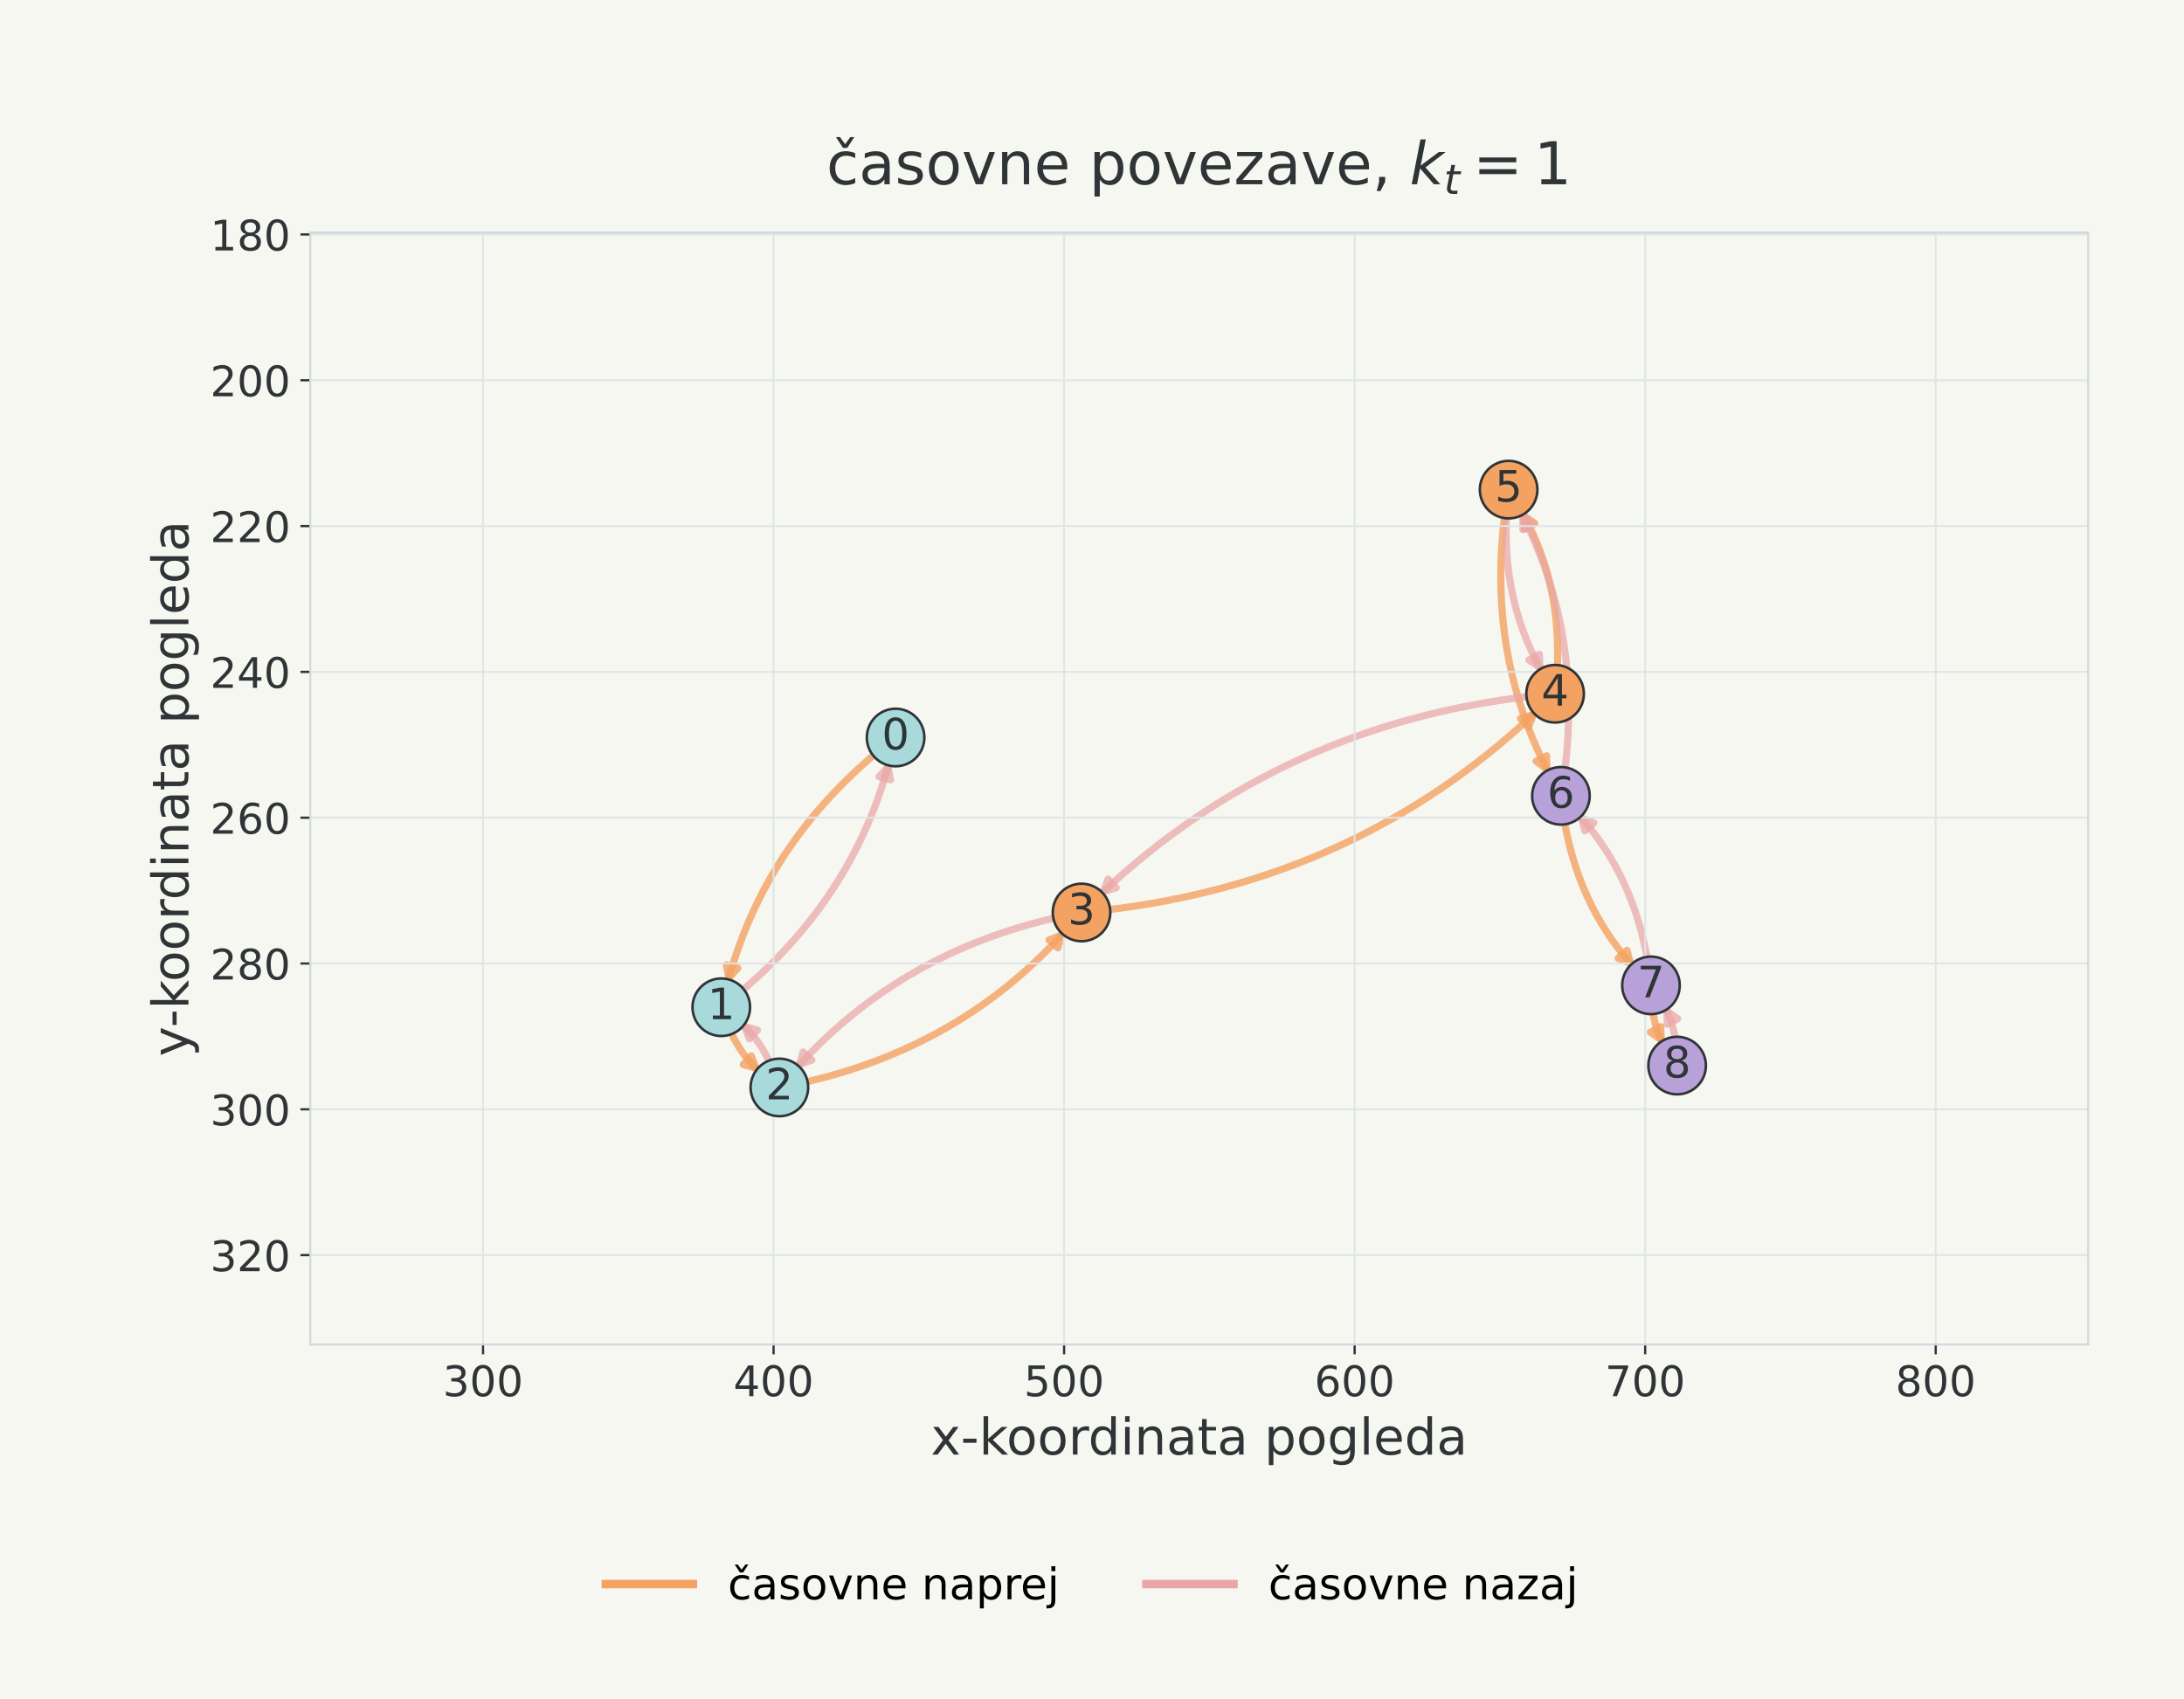
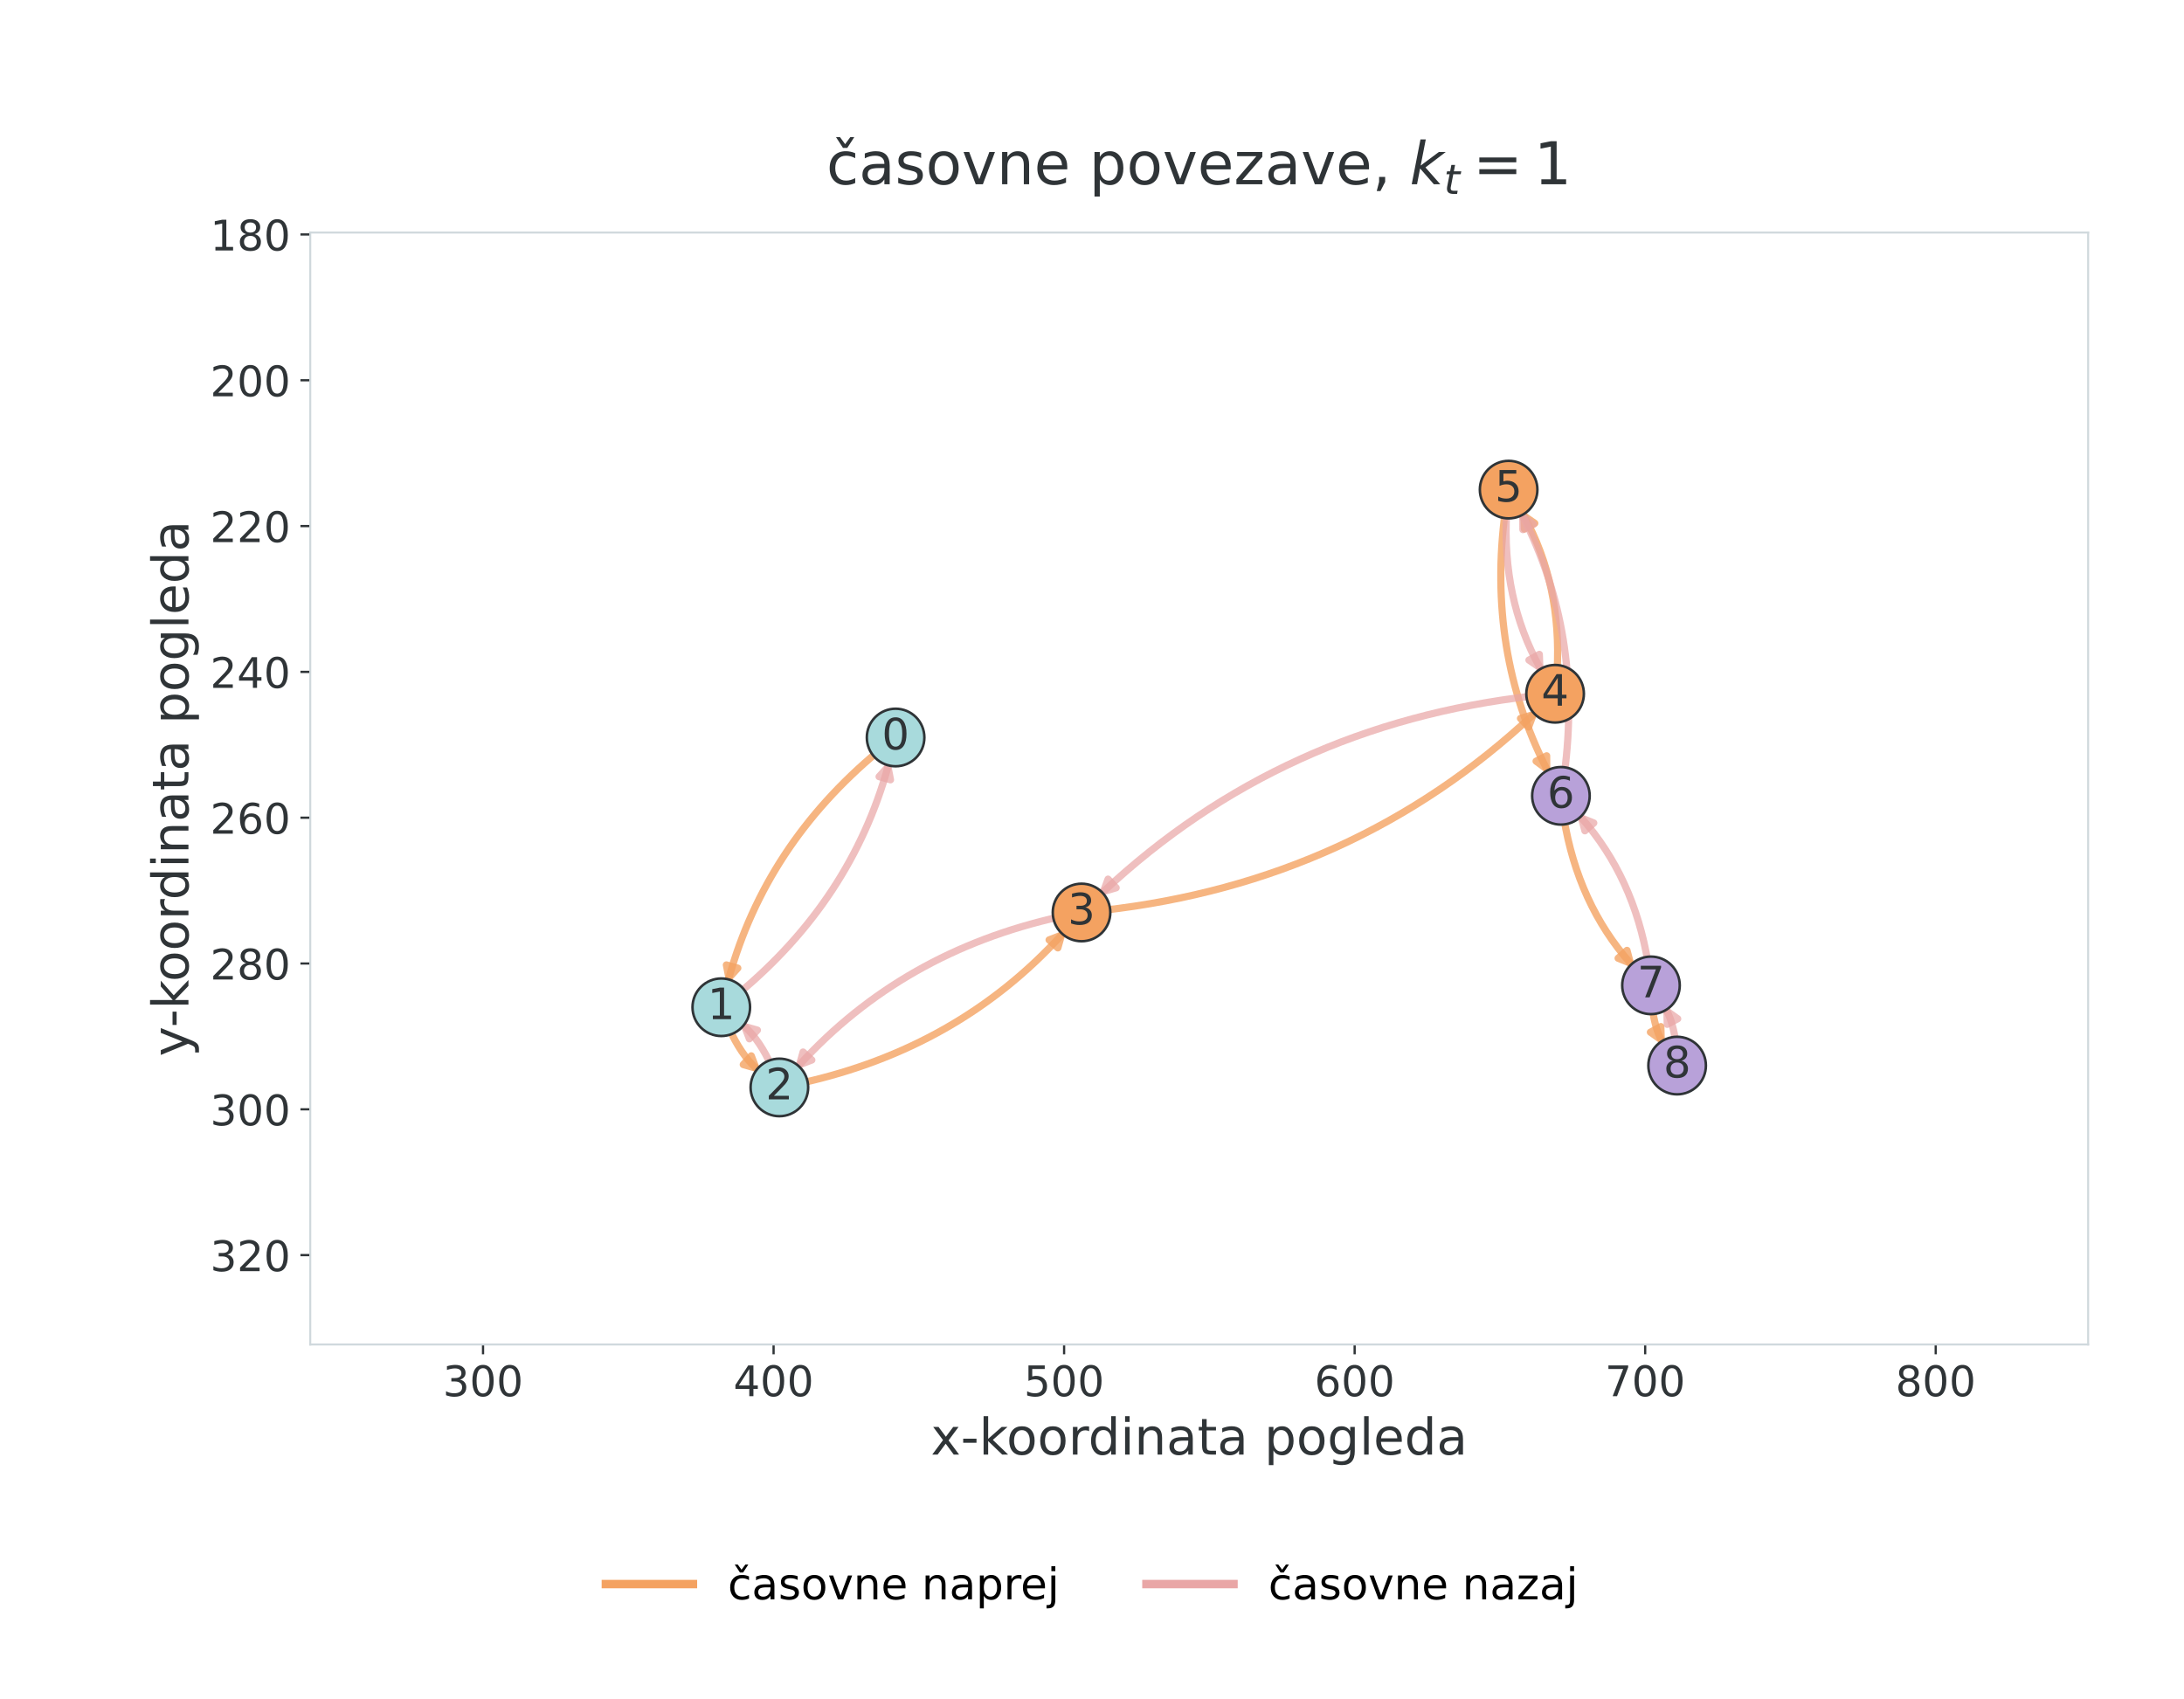
<svg xmlns="http://www.w3.org/2000/svg" xmlns:xlink="http://www.w3.org/1999/xlink" width="777.6pt" height="604.8pt" viewBox="0 0 777.6 604.8" version="1.1">
  <defs>
    <style type="text/css">*{stroke-linejoin: round; stroke-linecap: butt}</style>
  </defs>
  <g id="figure_1">
    <g id="patch_1">
-       <path d="M 0 604.8  L 777.6 604.8  L 777.6 0  L 0 0  z " style="fill: #f7f7f2" />
+       <path d="M 0 604.8  L 777.6 604.8  L 777.6 0  L 0 0  L 0 604.8  z " style="fill: none" />
    </g>
    <g id="axes_1">
      <g id="patch_2">
-         <path d="M 110.468 478.744  L 743.472 478.744  L 743.472 82.808  L 110.468 82.808  z " style="fill: #f7f7f2" />
+         <path d="M 110.468 478.744  L 743.472 478.744  L 743.472 82.808  L 110.468 82.808  L 110.468 478.744  z " style="fill: none" />
      </g>
      <g id="patch_3">
-         <path d="M 312.678 267.539  Q 272.673 300.827 259.526 348.223  " clip-path="url(#p95321282bb)" style="fill: none; opacity: 0.8; stroke: #f4a261; stroke-width: 2.556; stroke-linecap: round" />
-         <path d="M 262.69 344.717  L 259.526 348.223  L 258.62 343.588  z " clip-path="url(#p95321282bb)" style="fill: #f4a261; opacity: 0.8; stroke: #f4a261; stroke-width: 2.556; stroke-linecap: round" />
+         <path d="M 312.678 267.539  Q 272.673 300.827 259.526 348.223  " clip-path="url(#pa29bf0c536)" style="fill: none; opacity: 0.8; stroke: #f4a261; stroke-width: 2.556; stroke-linecap: round" />
+         <path d="M 262.69 344.717  L 259.526 348.223  L 258.62 343.588  z " clip-path="url(#pa29bf0c536)" style="fill: #f4a261; opacity: 0.8; stroke: #f4a261; stroke-width: 2.556; stroke-linecap: round" />
      </g>
      <g id="patch_4">
-         <path d="M 259.538 366.09  Q 263.754 375.395 269.177 380.369  " clip-path="url(#p95321282bb)" style="fill: none; opacity: 0.8; stroke: #f4a261; stroke-width: 2.556; stroke-linecap: round" />
-         <path d="M 267.491 375.957  L 269.177 380.369  L 264.636 379.07  z " clip-path="url(#p95321282bb)" style="fill: #f4a261; opacity: 0.8; stroke: #f4a261; stroke-width: 2.556; stroke-linecap: round" />
+         <path d="M 259.538 366.09  Q 263.754 375.395 269.177 380.369  " clip-path="url(#pa29bf0c536)" style="fill: none; opacity: 0.8; stroke: #f4a261; stroke-width: 2.556; stroke-linecap: round" />
+         <path d="M 267.491 375.957  L 269.177 380.369  L 264.636 379.07  z " clip-path="url(#pa29bf0c536)" style="fill: #f4a261; opacity: 0.8; stroke: #f4a261; stroke-width: 2.556; stroke-linecap: round" />
      </g>
      <g id="patch_5">
-         <path d="M 285.258 385.647  Q 341.227 373.228 377.929 332.977  " clip-path="url(#p95321282bb)" style="fill: none; opacity: 0.8; stroke: #f4a261; stroke-width: 2.556; stroke-linecap: round" />
-         <path d="M 373.522 334.675  L 377.929 332.977  L 376.643 337.521  z " clip-path="url(#p95321282bb)" style="fill: #f4a261; opacity: 0.8; stroke: #f4a261; stroke-width: 2.556; stroke-linecap: round" />
+         <path d="M 285.258 385.647  Q 341.227 373.228 377.929 332.977  " clip-path="url(#pa29bf0c536)" style="fill: none; opacity: 0.8; stroke: #f4a261; stroke-width: 2.556; stroke-linecap: round" />
+         <path d="M 373.522 334.675  L 377.929 332.977  L 376.643 337.521  z " clip-path="url(#pa29bf0c536)" style="fill: #f4a261; opacity: 0.8; stroke: #f4a261; stroke-width: 2.556; stroke-linecap: round" />
      </g>
      <g id="patch_6">
-         <path d="M 392.955 324.116  Q 482.314 313.97 545.887 254.469  " clip-path="url(#p95321282bb)" style="fill: none; opacity: 0.8; stroke: #f4a261; stroke-width: 2.556; stroke-linecap: round" />
-         <path d="M 541.36 255.814  L 545.887 254.469  L 544.247 258.898  z " clip-path="url(#p95321282bb)" style="fill: #f4a261; opacity: 0.8; stroke: #f4a261; stroke-width: 2.556; stroke-linecap: round" />
+         <path d="M 392.955 324.116  Q 482.314 313.97 545.887 254.469  " clip-path="url(#pa29bf0c536)" style="fill: none; opacity: 0.8; stroke: #f4a261; stroke-width: 2.556; stroke-linecap: round" />
+         <path d="M 541.36 255.814  L 545.887 254.469  L 544.247 258.898  z " clip-path="url(#pa29bf0c536)" style="fill: #f4a261; opacity: 0.8; stroke: #f4a261; stroke-width: 2.556; stroke-linecap: round" />
      </g>
      <g id="patch_7">
-         <path d="M 554.392 239.136  Q 556.116 208.247 542.567 183.653  " clip-path="url(#p95321282bb)" style="fill: none; opacity: 0.8; stroke: #f4a261; stroke-width: 2.556; stroke-linecap: round" />
-         <path d="M 542.755 188.371  L 542.567 183.653  L 546.455 186.333  z " clip-path="url(#p95321282bb)" style="fill: #f4a261; opacity: 0.8; stroke: #f4a261; stroke-width: 2.556; stroke-linecap: round" />
+         <path d="M 554.392 239.136  Q 556.116 208.247 542.567 183.653  " clip-path="url(#pa29bf0c536)" style="fill: none; opacity: 0.8; stroke: #f4a261; stroke-width: 2.556; stroke-linecap: round" />
+         <path d="M 542.755 188.371  L 542.567 183.653  L 546.455 186.333  z " clip-path="url(#pa29bf0c536)" style="fill: #f4a261; opacity: 0.8; stroke: #f4a261; stroke-width: 2.556; stroke-linecap: round" />
      </g>
      <g id="patch_8">
-         <path d="M 535.916 182.169  Q 529.304 231.784 550.711 273.846  " clip-path="url(#p95321282bb)" style="fill: none; opacity: 0.8; stroke: #f4a261; stroke-width: 2.556; stroke-linecap: round" />
-         <path d="M 550.677 269.124  L 550.711 273.846  L 546.913 271.04  z " clip-path="url(#p95321282bb)" style="fill: #f4a261; opacity: 0.8; stroke: #f4a261; stroke-width: 2.556; stroke-linecap: round" />
+         <path d="M 535.916 182.169  Q 529.304 231.784 550.711 273.846  " clip-path="url(#pa29bf0c536)" style="fill: none; opacity: 0.8; stroke: #f4a261; stroke-width: 2.556; stroke-linecap: round" />
+         <path d="M 550.677 269.124  L 550.711 273.846  L 546.913 271.04  z " clip-path="url(#pa29bf0c536)" style="fill: #f4a261; opacity: 0.8; stroke: #f4a261; stroke-width: 2.556; stroke-linecap: round" />
      </g>
      <g id="patch_9">
-         <path d="M 556.787 291.229  Q 561.845 321.847 580.496 342.967  " clip-path="url(#p95321282bb)" style="fill: none; opacity: 0.8; stroke: #f4a261; stroke-width: 2.556; stroke-linecap: round" />
-         <path d="M 579.283 338.403  L 580.496 342.967  L 576.117 341.199  z " clip-path="url(#p95321282bb)" style="fill: #f4a261; opacity: 0.8; stroke: #f4a261; stroke-width: 2.556; stroke-linecap: round" />
+         <path d="M 556.787 291.229  Q 561.845 321.847 580.496 342.967  " clip-path="url(#pa29bf0c536)" style="fill: none; opacity: 0.8; stroke: #f4a261; stroke-width: 2.556; stroke-linecap: round" />
+         <path d="M 579.283 338.403  L 580.496 342.967  L 576.117 341.199  z " clip-path="url(#pa29bf0c536)" style="fill: #f4a261; opacity: 0.8; stroke: #f4a261; stroke-width: 2.556; stroke-linecap: round" />
      </g>
      <g id="patch_10">
-         <path d="M 588.243 358.778  Q 589.289 366.186 591.466 370.266  " clip-path="url(#p95321282bb)" style="fill: none; opacity: 0.8; stroke: #f4a261; stroke-width: 2.556; stroke-linecap: round" />
-         <path d="M 591.341 365.545  L 591.466 370.266  L 587.614 367.533  z " clip-path="url(#p95321282bb)" style="fill: #f4a261; opacity: 0.8; stroke: #f4a261; stroke-width: 2.556; stroke-linecap: round" />
+         <path d="M 588.243 358.778  Q 589.289 366.186 591.466 370.266  " clip-path="url(#pa29bf0c536)" style="fill: none; opacity: 0.8; stroke: #f4a261; stroke-width: 2.556; stroke-linecap: round" />
+         <path d="M 591.341 365.545  L 591.466 370.266  L 587.614 367.533  z " clip-path="url(#pa29bf0c536)" style="fill: #f4a261; opacity: 0.8; stroke: #f4a261; stroke-width: 2.556; stroke-linecap: round" />
      </g>
      <g id="patch_11">
-         <path d="M 263.003 353.72  Q 303.007 320.432 316.155 273.036  " clip-path="url(#p95321282bb)" style="fill: none; opacity: 0.72; stroke: #e9a6a6; stroke-width: 2.556; stroke-linecap: round" />
-         <path d="M 312.991 276.542  L 316.155 273.036  L 317.061 277.671  z " clip-path="url(#p95321282bb)" style="fill: #e9a6a6; opacity: 0.72; stroke: #e9a6a6; stroke-width: 2.556; stroke-linecap: round" />
+         <path d="M 263.003 353.72  Q 303.007 320.432 316.155 273.036  " clip-path="url(#pa29bf0c536)" style="fill: none; opacity: 0.72; stroke: #e9a6a6; stroke-width: 2.556; stroke-linecap: round" />
+         <path d="M 312.991 276.542  L 316.155 273.036  L 317.061 277.671  z " clip-path="url(#pa29bf0c536)" style="fill: #e9a6a6; opacity: 0.72; stroke: #e9a6a6; stroke-width: 2.556; stroke-linecap: round" />
      </g>
      <g id="patch_12">
-         <path d="M 274.765 379.775  Q 270.55 370.47 265.127 365.497  " clip-path="url(#p95321282bb)" style="fill: none; opacity: 0.72; stroke: #e9a6a6; stroke-width: 2.556; stroke-linecap: round" />
-         <path d="M 266.812 369.908  L 265.127 365.497  L 269.668 366.795  z " clip-path="url(#p95321282bb)" style="fill: #e9a6a6; opacity: 0.72; stroke: #e9a6a6; stroke-width: 2.556; stroke-linecap: round" />
+         <path d="M 274.765 379.775  Q 270.55 370.47 265.127 365.497  " clip-path="url(#pa29bf0c536)" style="fill: none; opacity: 0.72; stroke: #e9a6a6; stroke-width: 2.556; stroke-linecap: round" />
+         <path d="M 266.812 369.908  L 265.127 365.497  L 269.668 366.795  z " clip-path="url(#pa29bf0c536)" style="fill: #e9a6a6; opacity: 0.72; stroke: #e9a6a6; stroke-width: 2.556; stroke-linecap: round" />
      </g>
      <g id="patch_13">
-         <path d="M 377.314 326.471  Q 321.345 338.89 284.643 379.141  " clip-path="url(#p95321282bb)" style="fill: none; opacity: 0.72; stroke: #e9a6a6; stroke-width: 2.556; stroke-linecap: round" />
-         <path d="M 289.05 377.443  L 284.643 379.141  L 285.929 374.597  z " clip-path="url(#p95321282bb)" style="fill: #e9a6a6; opacity: 0.72; stroke: #e9a6a6; stroke-width: 2.556; stroke-linecap: round" />
+         <path d="M 377.314 326.471  Q 321.345 338.89 284.643 379.141  " clip-path="url(#pa29bf0c536)" style="fill: none; opacity: 0.72; stroke: #e9a6a6; stroke-width: 2.556; stroke-linecap: round" />
+         <path d="M 289.05 377.443  L 284.643 379.141  L 285.929 374.597  z " clip-path="url(#pa29bf0c536)" style="fill: #e9a6a6; opacity: 0.72; stroke: #e9a6a6; stroke-width: 2.556; stroke-linecap: round" />
      </g>
      <g id="patch_14">
-         <path d="M 545.808 247.819  Q 456.449 257.965 392.875 317.466  " clip-path="url(#p95321282bb)" style="fill: none; opacity: 0.72; stroke: #e9a6a6; stroke-width: 2.556; stroke-linecap: round" />
-         <path d="M 397.402 316.122  L 392.875 317.466  L 394.516 313.038  z " clip-path="url(#p95321282bb)" style="fill: #e9a6a6; opacity: 0.72; stroke: #e9a6a6; stroke-width: 2.556; stroke-linecap: round" />
+         <path d="M 545.808 247.819  Q 456.449 257.965 392.875 317.466  " clip-path="url(#pa29bf0c536)" style="fill: none; opacity: 0.72; stroke: #e9a6a6; stroke-width: 2.556; stroke-linecap: round" />
+         <path d="M 397.402 316.122  L 392.875 317.466  L 394.516 313.038  z " clip-path="url(#pa29bf0c536)" style="fill: #e9a6a6; opacity: 0.72; stroke: #e9a6a6; stroke-width: 2.556; stroke-linecap: round" />
      </g>
      <g id="patch_15">
-         <path d="M 536.431 182.234  Q 534.706 213.123 548.256 237.718  " clip-path="url(#p95321282bb)" style="fill: none; opacity: 0.72; stroke: #e9a6a6; stroke-width: 2.556; stroke-linecap: round" />
-         <path d="M 548.068 232.999  L 548.256 237.718  L 544.368 235.037  z " clip-path="url(#p95321282bb)" style="fill: #e9a6a6; opacity: 0.72; stroke: #e9a6a6; stroke-width: 2.556; stroke-linecap: round" />
+         <path d="M 536.431 182.234  Q 534.706 213.123 548.256 237.718  " clip-path="url(#pa29bf0c536)" style="fill: none; opacity: 0.72; stroke: #e9a6a6; stroke-width: 2.556; stroke-linecap: round" />
+         <path d="M 548.068 232.999  L 548.256 237.718  L 544.368 235.037  z " clip-path="url(#pa29bf0c536)" style="fill: #e9a6a6; opacity: 0.72; stroke: #e9a6a6; stroke-width: 2.556; stroke-linecap: round" />
      </g>
      <g id="patch_16">
-         <path d="M 556.975 275.544  Q 563.587 225.929 542.18 183.867  " clip-path="url(#p95321282bb)" style="fill: none; opacity: 0.72; stroke: #e9a6a6; stroke-width: 2.556; stroke-linecap: round" />
-         <path d="M 542.214 188.59  L 542.18 183.867  L 545.979 186.674  z " clip-path="url(#p95321282bb)" style="fill: #e9a6a6; opacity: 0.72; stroke: #e9a6a6; stroke-width: 2.556; stroke-linecap: round" />
+         <path d="M 556.975 275.544  Q 563.587 225.929 542.18 183.867  " clip-path="url(#pa29bf0c536)" style="fill: none; opacity: 0.72; stroke: #e9a6a6; stroke-width: 2.556; stroke-linecap: round" />
+         <path d="M 542.214 188.59  L 542.18 183.867  L 545.979 186.674  z " clip-path="url(#pa29bf0c536)" style="fill: #e9a6a6; opacity: 0.72; stroke: #e9a6a6; stroke-width: 2.556; stroke-linecap: round" />
      </g>
      <g id="patch_17">
-         <path d="M 586.791 343.01  Q 581.733 312.391 563.082 291.272  " clip-path="url(#p95321282bb)" style="fill: none; opacity: 0.72; stroke: #e9a6a6; stroke-width: 2.556; stroke-linecap: round" />
-         <path d="M 564.295 295.836  L 563.082 291.272  L 567.461 293.04  z " clip-path="url(#p95321282bb)" style="fill: #e9a6a6; opacity: 0.72; stroke: #e9a6a6; stroke-width: 2.556; stroke-linecap: round" />
+         <path d="M 586.791 343.01  Q 581.733 312.391 563.082 291.272  " clip-path="url(#pa29bf0c536)" style="fill: none; opacity: 0.72; stroke: #e9a6a6; stroke-width: 2.556; stroke-linecap: round" />
+         <path d="M 564.295 295.836  L 563.082 291.272  L 567.461 293.04  z " clip-path="url(#pa29bf0c536)" style="fill: #e9a6a6; opacity: 0.72; stroke: #e9a6a6; stroke-width: 2.556; stroke-linecap: round" />
      </g>
      <g id="patch_18">
-         <path d="M 596.712 371.511  Q 595.665 364.103 593.489 360.023  " clip-path="url(#p95321282bb)" style="fill: none; opacity: 0.72; stroke: #e9a6a6; stroke-width: 2.556; stroke-linecap: round" />
-         <path d="M 593.614 364.744  L 593.489 360.023  L 597.341 362.756  z " clip-path="url(#p95321282bb)" style="fill: #e9a6a6; opacity: 0.72; stroke: #e9a6a6; stroke-width: 2.556; stroke-linecap: round" />
+         <path d="M 596.712 371.511  Q 595.665 364.103 593.489 360.023  " clip-path="url(#pa29bf0c536)" style="fill: none; opacity: 0.72; stroke: #e9a6a6; stroke-width: 2.556; stroke-linecap: round" />
+         <path d="M 593.614 364.744  L 593.489 360.023  L 597.341 362.756  z " clip-path="url(#pa29bf0c536)" style="fill: #e9a6a6; opacity: 0.72; stroke: #e9a6a6; stroke-width: 2.556; stroke-linecap: round" />
      </g>
      <g id="matplotlib.axis_1">
        <g id="xtick_1">
          <g id="line2d_1">
-             <path d="M 171.985 478.744  L 171.985 82.808  " clip-path="url(#p95321282bb)" style="fill: none; stroke: #dde4e6; stroke-opacity: 0.9; stroke-width: 0.7; stroke-linecap: square" />
-           </g>
-           <g id="line2d_2">
            <defs>
-               <path id="m8594fae46d" d="M 0 0  L 0 3.5  " style="stroke: #2f3437; stroke-width: 0.8" />
+               <path id="m63cd14382b" d="M 0 0  L 0 3.5  " style="stroke: #2f3437; stroke-width: 0.8" />
            </defs>
            <g>
-               <use xlink:href="#m8594fae46d" x="171.985" y="478.744" style="fill: #2f3437; stroke: #2f3437; stroke-width: 0.8" />
+               <use xlink:href="#m63cd14382b" x="171.985" y="478.744" style="fill: #2f3437; stroke: #2f3437; stroke-width: 0.8" />
            </g>
          </g>
          <g id="text_1">
            <text style="font-size: 15px; font-family: 'DejaVu Sans'; text-anchor: middle; fill: #2f3437" x="171.985" y="497.142" transform="rotate(-0 171.9851 497.1417)">300</text>
          </g>
        </g>
        <g id="xtick_2">
-           <g id="line2d_3">
-             <path d="M 275.427 478.744  L 275.427 82.808  " clip-path="url(#p95321282bb)" style="fill: none; stroke: #dde4e6; stroke-opacity: 0.9; stroke-width: 0.7; stroke-linecap: square" />
-           </g>
-           <g id="line2d_4">
-             <g>
-               <use xlink:href="#m8594fae46d" x="275.427" y="478.744" style="fill: #2f3437; stroke: #2f3437; stroke-width: 0.8" />
+           <g id="line2d_2">
+             <g>
+               <use xlink:href="#m63cd14382b" x="275.427" y="478.744" style="fill: #2f3437; stroke: #2f3437; stroke-width: 0.8" />
            </g>
          </g>
          <g id="text_2">
            <text style="font-size: 15px; font-family: 'DejaVu Sans'; text-anchor: middle; fill: #2f3437" x="275.427" y="497.142" transform="rotate(-0 275.4272 497.1417)">400</text>
          </g>
        </g>
        <g id="xtick_3">
-           <g id="line2d_5">
-             <path d="M 378.869 478.744  L 378.869 82.808  " clip-path="url(#p95321282bb)" style="fill: none; stroke: #dde4e6; stroke-opacity: 0.9; stroke-width: 0.7; stroke-linecap: square" />
-           </g>
-           <g id="line2d_6">
-             <g>
-               <use xlink:href="#m8594fae46d" x="378.869" y="478.744" style="fill: #2f3437; stroke: #2f3437; stroke-width: 0.8" />
+           <g id="line2d_3">
+             <g>
+               <use xlink:href="#m63cd14382b" x="378.869" y="478.744" style="fill: #2f3437; stroke: #2f3437; stroke-width: 0.8" />
            </g>
          </g>
          <g id="text_3">
            <text style="font-size: 15px; font-family: 'DejaVu Sans'; text-anchor: middle; fill: #2f3437" x="378.869" y="497.142" transform="rotate(-0 378.8694 497.1417)">500</text>
          </g>
        </g>
        <g id="xtick_4">
-           <g id="line2d_7">
-             <path d="M 482.312 478.744  L 482.312 82.808  " clip-path="url(#p95321282bb)" style="fill: none; stroke: #dde4e6; stroke-opacity: 0.9; stroke-width: 0.7; stroke-linecap: square" />
-           </g>
-           <g id="line2d_8">
-             <g>
-               <use xlink:href="#m8594fae46d" x="482.312" y="478.744" style="fill: #2f3437; stroke: #2f3437; stroke-width: 0.8" />
+           <g id="line2d_4">
+             <g>
+               <use xlink:href="#m63cd14382b" x="482.312" y="478.744" style="fill: #2f3437; stroke: #2f3437; stroke-width: 0.8" />
            </g>
          </g>
          <g id="text_4">
            <text style="font-size: 15px; font-family: 'DejaVu Sans'; text-anchor: middle; fill: #2f3437" x="482.312" y="497.142" transform="rotate(-0 482.3116 497.1417)">600</text>
          </g>
        </g>
        <g id="xtick_5">
-           <g id="line2d_9">
-             <path d="M 585.754 478.744  L 585.754 82.808  " clip-path="url(#p95321282bb)" style="fill: none; stroke: #dde4e6; stroke-opacity: 0.9; stroke-width: 0.7; stroke-linecap: square" />
-           </g>
-           <g id="line2d_10">
-             <g>
-               <use xlink:href="#m8594fae46d" x="585.754" y="478.744" style="fill: #2f3437; stroke: #2f3437; stroke-width: 0.8" />
+           <g id="line2d_5">
+             <g>
+               <use xlink:href="#m63cd14382b" x="585.754" y="478.744" style="fill: #2f3437; stroke: #2f3437; stroke-width: 0.8" />
            </g>
          </g>
          <g id="text_5">
            <text style="font-size: 15px; font-family: 'DejaVu Sans'; text-anchor: middle; fill: #2f3437" x="585.754" y="497.142" transform="rotate(-0 585.7537 497.1417)">700</text>
          </g>
        </g>
        <g id="xtick_6">
-           <g id="line2d_11">
-             <path d="M 689.196 478.744  L 689.196 82.808  " clip-path="url(#p95321282bb)" style="fill: none; stroke: #dde4e6; stroke-opacity: 0.9; stroke-width: 0.7; stroke-linecap: square" />
-           </g>
-           <g id="line2d_12">
-             <g>
-               <use xlink:href="#m8594fae46d" x="689.196" y="478.744" style="fill: #2f3437; stroke: #2f3437; stroke-width: 0.8" />
+           <g id="line2d_6">
+             <g>
+               <use xlink:href="#m63cd14382b" x="689.196" y="478.744" style="fill: #2f3437; stroke: #2f3437; stroke-width: 0.8" />
            </g>
          </g>
          <g id="text_6">
            <text style="font-size: 15px; font-family: 'DejaVu Sans'; text-anchor: middle; fill: #2f3437" x="689.196" y="497.142" transform="rotate(-0 689.1959 497.1417)">800</text>
          </g>
        </g>
        <g id="text_7">
          <text style="font-size: 18px; font-family: 'DejaVu Sans'; text-anchor: middle; fill: #2f3437" x="426.97" y="517.938" transform="rotate(-0 426.97 517.9384)">x-koordinata pogleda</text>
        </g>
      </g>
      <g id="matplotlib.axis_2">
        <g id="ytick_1">
-           <g id="line2d_13">
-             <path d="M 110.468 83.483  L 743.472 83.483  " clip-path="url(#p95321282bb)" style="fill: none; stroke: #dde4e6; stroke-opacity: 0.9; stroke-width: 0.7; stroke-linecap: square" />
-           </g>
-           <g id="line2d_14">
+           <g id="line2d_7">
            <defs>
-               <path id="mf165fbcbc3" d="M 0 0  L -3.5 0  " style="stroke: #2f3437; stroke-width: 0.8" />
+               <path id="m11e9c4c0e9" d="M 0 0  L -3.5 0  " style="stroke: #2f3437; stroke-width: 0.8" />
            </defs>
            <g>
-               <use xlink:href="#mf165fbcbc3" x="110.468" y="83.483" style="fill: #2f3437; stroke: #2f3437; stroke-width: 0.8" />
+               <use xlink:href="#m11e9c4c0e9" x="110.468" y="83.483" style="fill: #2f3437; stroke: #2f3437; stroke-width: 0.8" />
            </g>
          </g>
          <g id="text_8">
            <text style="font-size: 15px; font-family: 'DejaVu Sans'; text-anchor: end; fill: #2f3437" x="103.468" y="89.182" transform="rotate(-0 103.468 89.18178)">180</text>
          </g>
        </g>
        <g id="ytick_2">
-           <g id="line2d_15">
-             <path d="M 110.468 135.402  L 743.472 135.402  " clip-path="url(#p95321282bb)" style="fill: none; stroke: #dde4e6; stroke-opacity: 0.9; stroke-width: 0.7; stroke-linecap: square" />
-           </g>
-           <g id="line2d_16">
-             <g>
-               <use xlink:href="#mf165fbcbc3" x="110.468" y="135.402" style="fill: #2f3437; stroke: #2f3437; stroke-width: 0.8" />
+           <g id="line2d_8">
+             <g>
+               <use xlink:href="#m11e9c4c0e9" x="110.468" y="135.402" style="fill: #2f3437; stroke: #2f3437; stroke-width: 0.8" />
            </g>
          </g>
          <g id="text_9">
            <text style="font-size: 15px; font-family: 'DejaVu Sans'; text-anchor: end; fill: #2f3437" x="103.468" y="141.101" transform="rotate(-0 103.468 141.101)">200</text>
          </g>
        </g>
        <g id="ytick_3">
-           <g id="line2d_17">
-             <path d="M 110.468 187.321  L 743.472 187.321  " clip-path="url(#p95321282bb)" style="fill: none; stroke: #dde4e6; stroke-opacity: 0.9; stroke-width: 0.7; stroke-linecap: square" />
-           </g>
-           <g id="line2d_18">
-             <g>
-               <use xlink:href="#mf165fbcbc3" x="110.468" y="187.321" style="fill: #2f3437; stroke: #2f3437; stroke-width: 0.8" />
+           <g id="line2d_9">
+             <g>
+               <use xlink:href="#m11e9c4c0e9" x="110.468" y="187.321" style="fill: #2f3437; stroke: #2f3437; stroke-width: 0.8" />
            </g>
          </g>
          <g id="text_10">
            <text style="font-size: 15px; font-family: 'DejaVu Sans'; text-anchor: end; fill: #2f3437" x="103.468" y="193.02" transform="rotate(-0 103.468 193.0202)">220</text>
          </g>
        </g>
        <g id="ytick_4">
-           <g id="line2d_19">
-             <path d="M 110.468 239.241  L 743.472 239.241  " clip-path="url(#p95321282bb)" style="fill: none; stroke: #dde4e6; stroke-opacity: 0.9; stroke-width: 0.7; stroke-linecap: square" />
-           </g>
-           <g id="line2d_20">
-             <g>
-               <use xlink:href="#mf165fbcbc3" x="110.468" y="239.241" style="fill: #2f3437; stroke: #2f3437; stroke-width: 0.8" />
+           <g id="line2d_10">
+             <g>
+               <use xlink:href="#m11e9c4c0e9" x="110.468" y="239.241" style="fill: #2f3437; stroke: #2f3437; stroke-width: 0.8" />
            </g>
          </g>
          <g id="text_11">
            <text style="font-size: 15px; font-family: 'DejaVu Sans'; text-anchor: end; fill: #2f3437" x="103.468" y="244.939" transform="rotate(-0 103.468 244.9394)">240</text>
          </g>
        </g>
        <g id="ytick_5">
-           <g id="line2d_21">
-             <path d="M 110.468 291.16  L 743.472 291.16  " clip-path="url(#p95321282bb)" style="fill: none; stroke: #dde4e6; stroke-opacity: 0.9; stroke-width: 0.7; stroke-linecap: square" />
-           </g>
-           <g id="line2d_22">
-             <g>
-               <use xlink:href="#mf165fbcbc3" x="110.468" y="291.16" style="fill: #2f3437; stroke: #2f3437; stroke-width: 0.8" />
+           <g id="line2d_11">
+             <g>
+               <use xlink:href="#m11e9c4c0e9" x="110.468" y="291.16" style="fill: #2f3437; stroke: #2f3437; stroke-width: 0.8" />
            </g>
          </g>
          <g id="text_12">
            <text style="font-size: 15px; font-family: 'DejaVu Sans'; text-anchor: end; fill: #2f3437" x="103.468" y="296.859" transform="rotate(-0 103.468 296.8587)">260</text>
          </g>
        </g>
        <g id="ytick_6">
-           <g id="line2d_23">
-             <path d="M 110.468 343.079  L 743.472 343.079  " clip-path="url(#p95321282bb)" style="fill: none; stroke: #dde4e6; stroke-opacity: 0.9; stroke-width: 0.7; stroke-linecap: square" />
-           </g>
-           <g id="line2d_24">
-             <g>
-               <use xlink:href="#mf165fbcbc3" x="110.468" y="343.079" style="fill: #2f3437; stroke: #2f3437; stroke-width: 0.8" />
+           <g id="line2d_12">
+             <g>
+               <use xlink:href="#m11e9c4c0e9" x="110.468" y="343.079" style="fill: #2f3437; stroke: #2f3437; stroke-width: 0.8" />
            </g>
          </g>
          <g id="text_13">
            <text style="font-size: 15px; font-family: 'DejaVu Sans'; text-anchor: end; fill: #2f3437" x="103.468" y="348.778" transform="rotate(-0 103.468 348.7779)">280</text>
          </g>
        </g>
        <g id="ytick_7">
-           <g id="line2d_25">
-             <path d="M 110.468 394.998  L 743.472 394.998  " clip-path="url(#p95321282bb)" style="fill: none; stroke: #dde4e6; stroke-opacity: 0.9; stroke-width: 0.7; stroke-linecap: square" />
-           </g>
-           <g id="line2d_26">
-             <g>
-               <use xlink:href="#mf165fbcbc3" x="110.468" y="394.998" style="fill: #2f3437; stroke: #2f3437; stroke-width: 0.8" />
+           <g id="line2d_13">
+             <g>
+               <use xlink:href="#m11e9c4c0e9" x="110.468" y="394.998" style="fill: #2f3437; stroke: #2f3437; stroke-width: 0.8" />
            </g>
          </g>
          <g id="text_14">
            <text style="font-size: 15px; font-family: 'DejaVu Sans'; text-anchor: end; fill: #2f3437" x="103.468" y="400.697" transform="rotate(-0 103.468 400.6971)">300</text>
          </g>
        </g>
        <g id="ytick_8">
-           <g id="line2d_27">
-             <path d="M 110.468 446.918  L 743.472 446.918  " clip-path="url(#p95321282bb)" style="fill: none; stroke: #dde4e6; stroke-opacity: 0.9; stroke-width: 0.7; stroke-linecap: square" />
-           </g>
-           <g id="line2d_28">
-             <g>
-               <use xlink:href="#mf165fbcbc3" x="110.468" y="446.918" style="fill: #2f3437; stroke: #2f3437; stroke-width: 0.8" />
+           <g id="line2d_14">
+             <g>
+               <use xlink:href="#m11e9c4c0e9" x="110.468" y="446.918" style="fill: #2f3437; stroke: #2f3437; stroke-width: 0.8" />
            </g>
          </g>
          <g id="text_15">
            <text style="font-size: 15px; font-family: 'DejaVu Sans'; text-anchor: end; fill: #2f3437" x="103.468" y="452.616" transform="rotate(-0 103.468 452.6163)">320</text>
          </g>
        </g>
        <g id="text_16">
          <text style="font-size: 18px; font-family: 'DejaVu Sans'; text-anchor: middle; fill: #2f3437" x="67.093" y="280.776" transform="rotate(-90 67.09331 280.776)">y-koordinata pogleda</text>
        </g>
      </g>
      <g id="patch_19">
        <path d="M 110.468 478.744  L 110.468 82.808  " style="fill: none; stroke: #cfd8dc; stroke-width: 0.7; stroke-linejoin: miter; stroke-linecap: square" />
      </g>
      <g id="patch_20">
        <path d="M 743.472 478.744  L 743.472 82.808  " style="fill: none; stroke: #cfd8dc; stroke-width: 0.7; stroke-linejoin: miter; stroke-linecap: square" />
      </g>
      <g id="patch_21">
        <path d="M 110.468 478.744  L 743.472 478.744  " style="fill: none; stroke: #cfd8dc; stroke-width: 0.7; stroke-linejoin: miter; stroke-linecap: square" />
      </g>
      <g id="patch_22">
        <path d="M 110.468 82.808  L 743.472 82.808  " style="fill: none; stroke: #cfd8dc; stroke-width: 0.7; stroke-linejoin: miter; stroke-linecap: square" />
      </g>
      <g id="PathCollection_1">
        <defs>
-           <path id="m6a093da79d" d="M 0 10.247  C 2.718 10.247 5.324 9.167 7.246 7.246  C 9.167 5.324 10.247 2.718 10.247 0  C 10.247 -2.718 9.167 -5.324 7.246 -7.246  C 5.324 -9.167 2.718 -10.247 0 -10.247  C -2.718 -10.247 -5.324 -9.167 -7.246 -7.246  C -9.167 -5.324 -10.247 -2.718 -10.247 0  C -10.247 2.718 -9.167 5.324 -7.246 7.246  C -5.324 9.167 -2.718 10.247 0 10.247  z " style="stroke: #2f3437; stroke-width: 0.9" />
+           <path id="m2ed51696b5" d="M 0 10.247  C 2.718 10.247 5.324 9.167 7.246 7.246  C 9.167 5.324 10.247 2.718 10.247 0  C 10.247 -2.718 9.167 -5.324 7.246 -7.246  C 5.324 -9.167 2.718 -10.247 0 -10.247  C -2.718 -10.247 -5.324 -9.167 -7.246 -7.246  C -9.167 -5.324 -10.247 -2.718 -10.247 0  C -10.247 2.718 -9.167 5.324 -7.246 7.246  C -5.324 9.167 -2.718 10.247 0 10.247  z " style="stroke: #2f3437; stroke-width: 0.9" />
        </defs>
-         <g clip-path="url(#p95321282bb)">
-           <use xlink:href="#m6a093da79d" x="318.873" y="262.604" style="fill: #a8dadc; stroke: #2f3437; stroke-width: 0.9" />
+         <g clip-path="url(#pa29bf0c536)">
+           <use xlink:href="#m2ed51696b5" x="318.873" y="262.604" style="fill: #a8dadc; stroke: #2f3437; stroke-width: 0.9" />
        </g>
      </g>
      <g id="PathCollection_2">
-         <g clip-path="url(#p95321282bb)">
-           <use xlink:href="#m6a093da79d" x="256.808" y="358.655" style="fill: #a8dadc; stroke: #2f3437; stroke-width: 0.9" />
+         <g clip-path="url(#pa29bf0c536)">
+           <use xlink:href="#m2ed51696b5" x="256.808" y="358.655" style="fill: #a8dadc; stroke: #2f3437; stroke-width: 0.9" />
        </g>
      </g>
      <g id="PathCollection_3">
-         <g clip-path="url(#p95321282bb)">
-           <use xlink:href="#m6a093da79d" x="277.496" y="387.21" style="fill: #a8dadc; stroke: #2f3437; stroke-width: 0.9" />
+         <g clip-path="url(#pa29bf0c536)">
+           <use xlink:href="#m2ed51696b5" x="277.496" y="387.21" style="fill: #a8dadc; stroke: #2f3437; stroke-width: 0.9" />
        </g>
      </g>
      <g id="PathCollection_4">
        <defs>
-           <path id="m1e6f41a226" d="M 0 10.247  C 2.718 10.247 5.324 9.167 7.246 7.246  C 9.167 5.324 10.247 2.718 10.247 0  C 10.247 -2.718 9.167 -5.324 7.246 -7.246  C 5.324 -9.167 2.718 -10.247 0 -10.247  C -2.718 -10.247 -5.324 -9.167 -7.246 -7.246  C -9.167 -5.324 -10.247 -2.718 -10.247 0  C -10.247 2.718 -9.167 5.324 -7.246 7.246  C -5.324 9.167 -2.718 10.247 0 10.247  z " style="stroke: #2f3437; stroke-width: 0.9" />
+           <path id="m8affc49c59" d="M 0 10.247  C 2.718 10.247 5.324 9.167 7.246 7.246  C 9.167 5.324 10.247 2.718 10.247 0  C 10.247 -2.718 9.167 -5.324 7.246 -7.246  C 5.324 -9.167 2.718 -10.247 0 -10.247  C -2.718 -10.247 -5.324 -9.167 -7.246 -7.246  C -9.167 -5.324 -10.247 -2.718 -10.247 0  C -10.247 2.718 -9.167 5.324 -7.246 7.246  C -5.324 9.167 -2.718 10.247 0 10.247  z " style="stroke: #2f3437; stroke-width: 0.9" />
        </defs>
-         <g clip-path="url(#p95321282bb)">
-           <use xlink:href="#m1e6f41a226" x="385.076" y="324.907" style="fill: #f4a261; stroke: #2f3437; stroke-width: 0.9" />
+         <g clip-path="url(#pa29bf0c536)">
+           <use xlink:href="#m8affc49c59" x="385.076" y="324.907" style="fill: #f4a261; stroke: #2f3437; stroke-width: 0.9" />
        </g>
      </g>
      <g id="PathCollection_5">
-         <g clip-path="url(#p95321282bb)">
-           <use xlink:href="#m1e6f41a226" x="553.687" y="247.029" style="fill: #f4a261; stroke: #2f3437; stroke-width: 0.9" />
+         <g clip-path="url(#pa29bf0c536)">
+           <use xlink:href="#m8affc49c59" x="553.687" y="247.029" style="fill: #f4a261; stroke: #2f3437; stroke-width: 0.9" />
        </g>
      </g>
      <g id="PathCollection_6">
-         <g clip-path="url(#p95321282bb)">
-           <use xlink:href="#m1e6f41a226" x="537.136" y="174.342" style="fill: #f4a261; stroke: #2f3437; stroke-width: 0.9" />
+         <g clip-path="url(#pa29bf0c536)">
+           <use xlink:href="#m8affc49c59" x="537.136" y="174.342" style="fill: #f4a261; stroke: #2f3437; stroke-width: 0.9" />
        </g>
      </g>
      <g id="PathCollection_7">
        <defs>
-           <path id="m9a37e2bb21" d="M 0 10.247  C 2.718 10.247 5.324 9.167 7.246 7.246  C 9.167 5.324 10.247 2.718 10.247 0  C 10.247 -2.718 9.167 -5.324 7.246 -7.246  C 5.324 -9.167 2.718 -10.247 0 -10.247  C -2.718 -10.247 -5.324 -9.167 -7.246 -7.246  C -9.167 -5.324 -10.247 -2.718 -10.247 0  C -10.247 2.718 -9.167 5.324 -7.246 7.246  C -5.324 9.167 -2.718 10.247 0 10.247  z " style="stroke: #2f3437; stroke-width: 0.9" />
+           <path id="mcebd0cbaaf" d="M 0 10.247  C 2.718 10.247 5.324 9.167 7.246 7.246  C 9.167 5.324 10.247 2.718 10.247 0  C 10.247 -2.718 9.167 -5.324 7.246 -7.246  C 5.324 -9.167 2.718 -10.247 0 -10.247  C -2.718 -10.247 -5.324 -9.167 -7.246 -7.246  C -9.167 -5.324 -10.247 -2.718 -10.247 0  C -10.247 2.718 -9.167 5.324 -7.246 7.246  C -5.324 9.167 -2.718 10.247 0 10.247  z " style="stroke: #2f3437; stroke-width: 0.9" />
        </defs>
-         <g clip-path="url(#p95321282bb)">
-           <use xlink:href="#m9a37e2bb21" x="555.755" y="283.372" style="fill: #b8a1d9; stroke: #2f3437; stroke-width: 0.9" />
+         <g clip-path="url(#pa29bf0c536)">
+           <use xlink:href="#mcebd0cbaaf" x="555.755" y="283.372" style="fill: #b8a1d9; stroke: #2f3437; stroke-width: 0.9" />
        </g>
      </g>
      <g id="PathCollection_8">
-         <g clip-path="url(#p95321282bb)">
-           <use xlink:href="#m9a37e2bb21" x="587.823" y="350.867" style="fill: #b8a1d9; stroke: #2f3437; stroke-width: 0.9" />
+         <g clip-path="url(#pa29bf0c536)">
+           <use xlink:href="#mcebd0cbaaf" x="587.823" y="350.867" style="fill: #b8a1d9; stroke: #2f3437; stroke-width: 0.9" />
        </g>
      </g>
      <g id="PathCollection_9">
-         <g clip-path="url(#p95321282bb)">
-           <use xlink:href="#m9a37e2bb21" x="597.132" y="379.423" style="fill: #b8a1d9; stroke: #2f3437; stroke-width: 0.9" />
+         <g clip-path="url(#pa29bf0c536)">
+           <use xlink:href="#mcebd0cbaaf" x="597.132" y="379.423" style="fill: #b8a1d9; stroke: #2f3437; stroke-width: 0.9" />
        </g>
      </g>
      <g id="text_17">
        <g style="fill: #2f3437" transform="translate(294.25 65.808)">
          <text>
            <tspan x="0" y="-0.203" style="font-size: 21px; font-family: 'DejaVu Sans'; fill: #2f3437">č</tspan>
            <tspan x="11.546" y="-0.203" style="font-size: 21px; font-family: 'DejaVu Sans'; fill: #2f3437">a</tspan>
            <tspan x="24.415" y="-0.203" style="font-size: 21px; font-family: 'DejaVu Sans'; fill: #2f3437">s</tspan>
            <tspan x="35.355" y="-0.203" style="font-size: 21px; font-family: 'DejaVu Sans'; fill: #2f3437">o</tspan>
            <tspan x="48.204" y="-0.203" style="font-size: 21px; font-family: 'DejaVu Sans'; fill: #2f3437">v</tspan>
            <tspan x="60.631" y="-0.203" style="font-size: 21px; font-family: 'DejaVu Sans'; fill: #2f3437">n</tspan>
            <tspan x="73.941" y="-0.203" style="font-size: 21px; font-family: 'DejaVu Sans'; fill: #2f3437">e</tspan>
            <tspan x="86.861" y="-0.203" style="font-size: 21px; font-family: 'DejaVu Sans'; fill: #2f3437"> </tspan>
            <tspan x="93.536" y="-0.203" style="font-size: 21px; font-family: 'DejaVu Sans'; fill: #2f3437">p</tspan>
            <tspan x="106.866" y="-0.203" style="font-size: 21px; font-family: 'DejaVu Sans'; fill: #2f3437">o</tspan>
            <tspan x="119.714" y="-0.203" style="font-size: 21px; font-family: 'DejaVu Sans'; fill: #2f3437">v</tspan>
            <tspan x="132.142" y="-0.203" style="font-size: 21px; font-family: 'DejaVu Sans'; fill: #2f3437">e</tspan>
            <tspan x="145.062" y="-0.203" style="font-size: 21px; font-family: 'DejaVu Sans'; fill: #2f3437">z</tspan>
            <tspan x="156.085" y="-0.203" style="font-size: 21px; font-family: 'DejaVu Sans'; fill: #2f3437">a</tspan>
            <tspan x="168.954" y="-0.203" style="font-size: 21px; font-family: 'DejaVu Sans'; fill: #2f3437">v</tspan>
            <tspan x="181.381" y="-0.203" style="font-size: 21px; font-family: 'DejaVu Sans'; fill: #2f3437">e</tspan>
            <tspan x="194.301" y="-0.203" style="font-size: 21px; font-family: 'DejaVu Sans'; fill: #2f3437">,</tspan>
            <tspan x="200.977" y="-0.203" style="font-size: 21px; font-family: 'DejaVu Sans'; fill: #2f3437"> </tspan>
            <tspan x="230.242" y="-0.203" style="font-size: 21px; font-family: 'DejaVu Sans'; fill: #2f3437">=</tspan>
            <tspan x="251.929" y="-0.203" style="font-size: 21px; font-family: 'DejaVu Sans'; fill: #2f3437">1</tspan>
            <tspan x="207.652" y="-0.203" style="font-style: oblique; font-size: 21px; font-family: 'DejaVu Sans'; fill: #2f3437">k</tspan>
            <tspan x="219.813" y="3.242" style="font-style: oblique; font-size: 14.7px; font-family: 'DejaVu Sans'; fill: #2f3437">t</tspan>
          </text>
        </g>
      </g>
      <g id="text_18">
        <text style="font-size: 15.4px; font-family: 'DejaVu Sans'; text-anchor: middle; fill: #2f3437" x="318.873" y="266.854" transform="rotate(-0 318.8729 266.8537)">0</text>
      </g>
      <g id="text_19">
        <text style="font-size: 15.4px; font-family: 'DejaVu Sans'; text-anchor: middle; fill: #2f3437" x="256.808" y="362.904" transform="rotate(-0 256.8076 362.9043)">1</text>
      </g>
      <g id="text_20">
        <text style="font-size: 15.4px; font-family: 'DejaVu Sans'; text-anchor: middle; fill: #2f3437" x="277.496" y="391.46" transform="rotate(-0 277.4961 391.4598)">2</text>
      </g>
      <g id="text_21">
        <text style="font-size: 15.4px; font-family: 'DejaVu Sans'; text-anchor: middle; fill: #2f3437" x="385.076" y="329.157" transform="rotate(-0 385.0759 329.1568)">3</text>
      </g>
      <g id="text_22">
        <text style="font-size: 15.4px; font-family: 'DejaVu Sans'; text-anchor: middle; fill: #2f3437" x="553.687" y="251.278" transform="rotate(-0 553.6867 251.2779)">4</text>
      </g>
      <g id="text_23">
        <text style="font-size: 15.4px; font-family: 'DejaVu Sans'; text-anchor: middle; fill: #2f3437" x="537.136" y="178.591" transform="rotate(-0 537.1359 178.591)">5</text>
      </g>
      <g id="text_24">
        <text style="font-size: 15.4px; font-family: 'DejaVu Sans'; text-anchor: middle; fill: #2f3437" x="555.755" y="287.621" transform="rotate(-0 555.7555 287.6214)">6</text>
      </g>
      <g id="text_25">
        <text style="font-size: 15.4px; font-family: 'DejaVu Sans'; text-anchor: middle; fill: #2f3437" x="587.823" y="355.116" transform="rotate(-0 587.8226 355.1164)">7</text>
      </g>
      <g id="text_26">
        <text style="font-size: 15.4px; font-family: 'DejaVu Sans'; text-anchor: middle; fill: #2f3437" x="597.132" y="383.672" transform="rotate(-0 597.1324 383.672)">8</text>
      </g>
    </g>
    <g id="legend_1">
-       <g id="line2d_29">
+       <g id="line2d_15">
        <path d="M 215.715 564.057  L 231.215 564.057  L 246.715 564.057  " style="fill: none; stroke: #f4a261; stroke-width: 3; stroke-linecap: square" />
      </g>
      <g id="text_27">
        <text style="font-size: 15.5px; font-family: 'DejaVu Sans'; text-anchor: start" x="259.115" y="569.482" transform="rotate(-0 259.1146 569.4825)">časovne naprej</text>
      </g>
-       <g id="line2d_30">
+       <g id="line2d_16">
        <path d="M 408.183 564.057  L 423.683 564.057  L 439.183 564.057  " style="fill: none; stroke: #e9a6a6; stroke-width: 3; stroke-linecap: square" />
      </g>
      <g id="text_28">
        <text style="font-size: 15.5px; font-family: 'DejaVu Sans'; text-anchor: start" x="451.583" y="569.482" transform="rotate(-0 451.5835 569.4825)">časovne nazaj</text>
      </g>
    </g>
  </g>
  <defs>
-     <clipPath id="p95321282bb">
+     <clipPath id="pa29bf0c536">
      <rect x="110.468" y="82.808" width="633.004" height="395.936" />
    </clipPath>
  </defs>
</svg>
